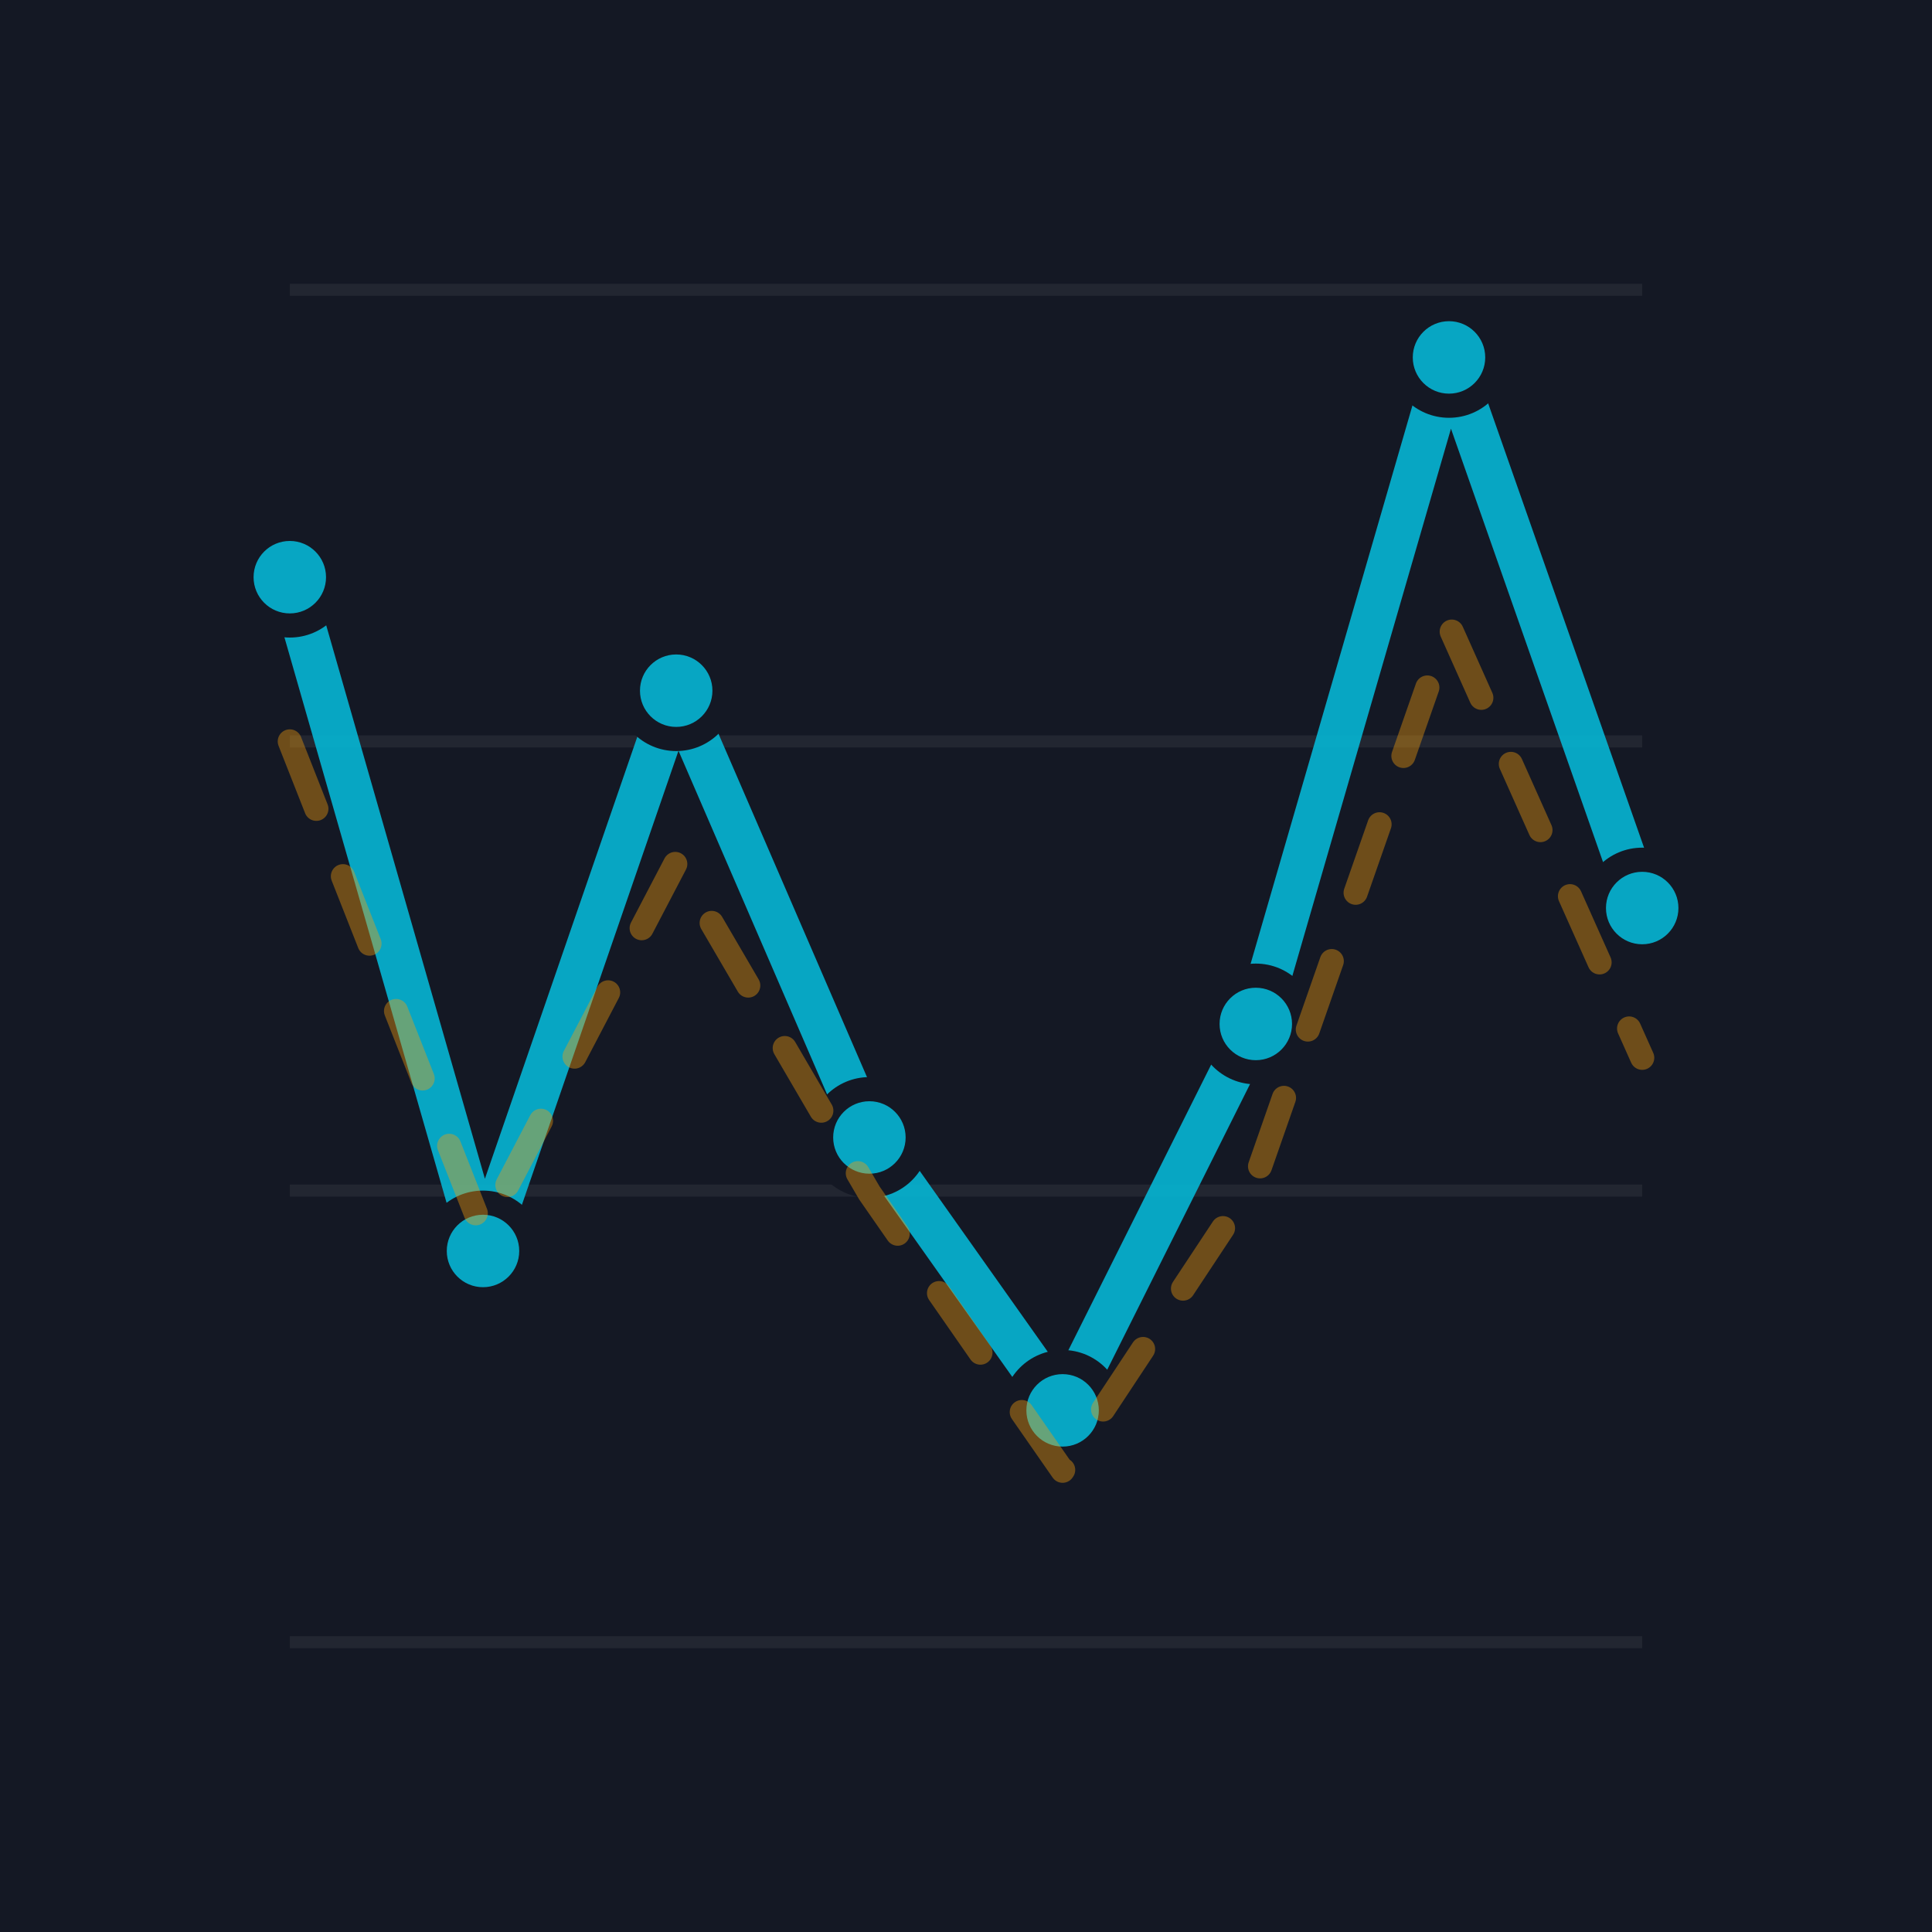
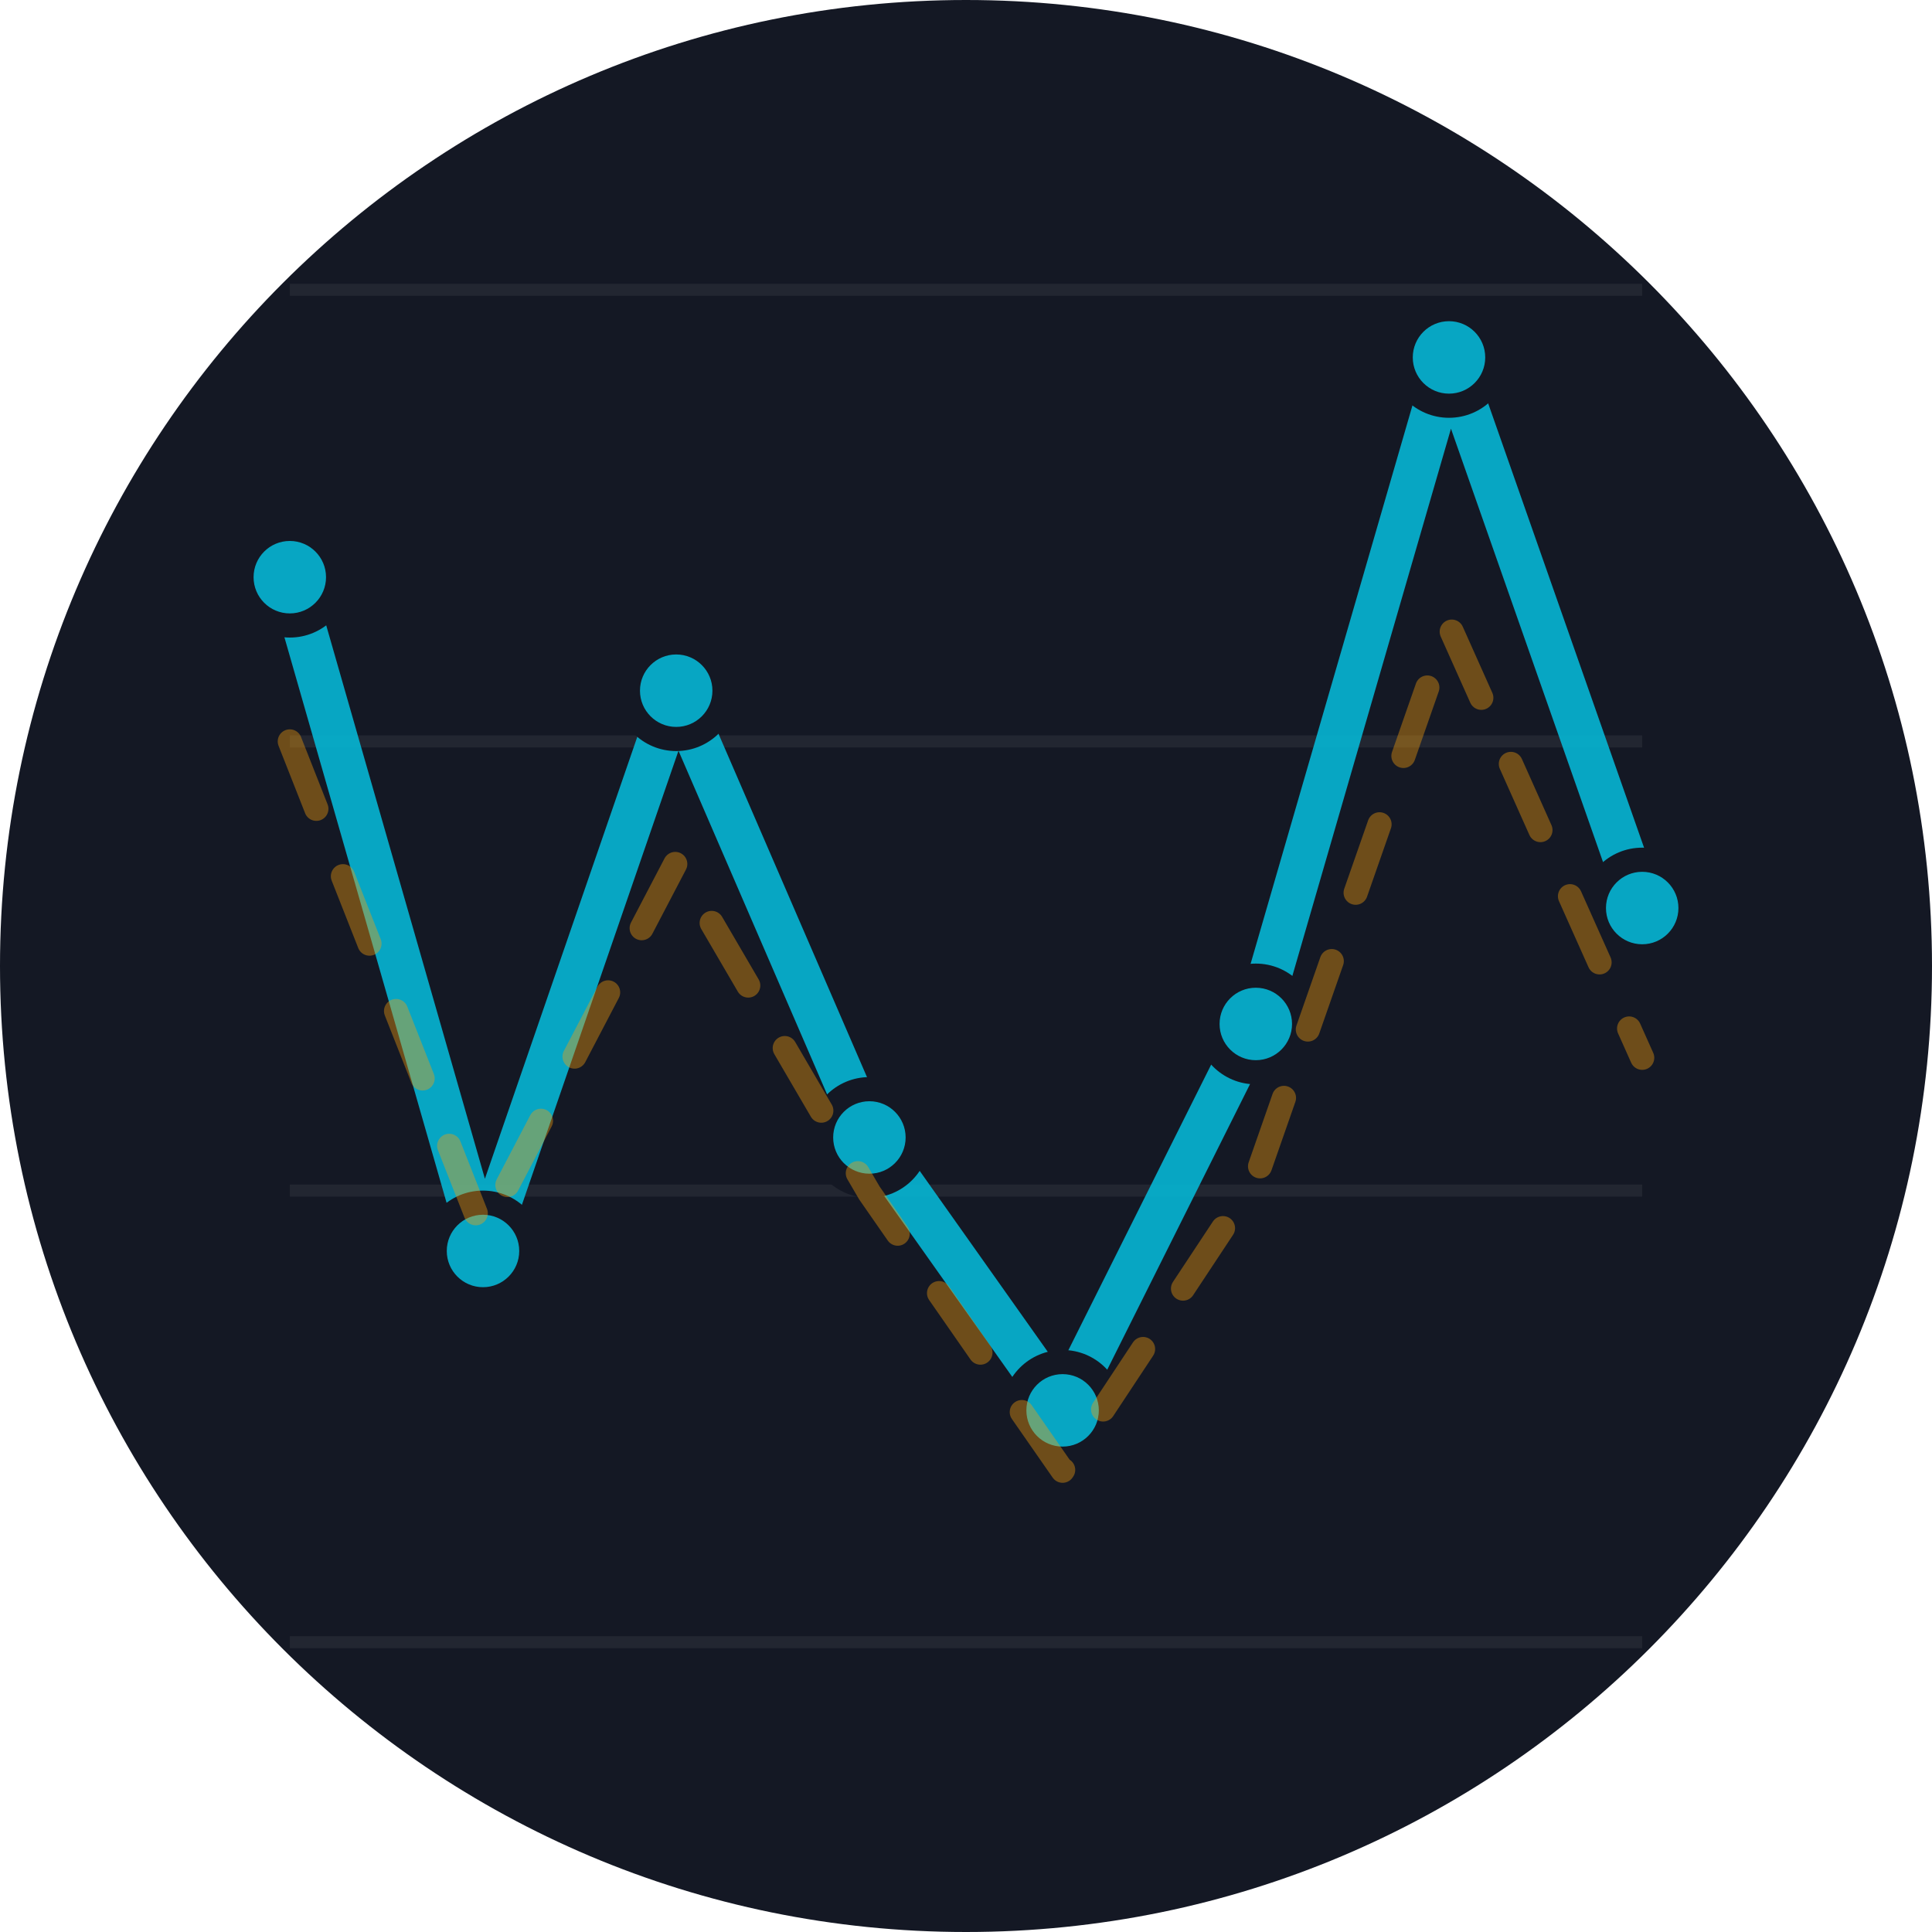
<svg xmlns="http://www.w3.org/2000/svg" viewBox="0 0 80 80" fill="none" width="40" height="40">
-   <rect width="80" height="80" fill="#141824" />
-   <line x1="12" y1="12.0" x2="68" y2="12.0" stroke="rgba(255,255,255,0.06)" stroke-width="0.5" />
-   <line x1="12" y1="30.7" x2="68" y2="30.7" stroke="rgba(255,255,255,0.06)" stroke-width="0.5" />
-   <line x1="12" y1="49.3" x2="68" y2="49.3" stroke="rgba(255,255,255,0.06)" stroke-width="0.5" />
-   <line x1="12" y1="68.0" x2="68" y2="68.0" stroke="rgba(255,255,255,0.06)" stroke-width="0.5" />
-   <path d="M12.0,23.9 L20.0,51.8 L28.0,28.6 L36.0,47.1 L44.0,58.4 L52.0,42.4 L60.0,14.8 L68.0,37.6 " fill="none" stroke="#06b6d4" stroke-width="1.8" stroke-linecap="round" stroke-linejoin="round" opacity="0.9" />
-   <circle cx="12.0" cy="23.9" r="2.5" fill="#141824" />
-   <circle cx="12.0" cy="23.9" r="1.5" fill="#06b6d4" opacity="0.9" />
-   <circle cx="20.0" cy="51.8" r="2.5" fill="#141824" />
-   <circle cx="20.0" cy="51.8" r="1.5" fill="#06b6d4" opacity="0.9" />
-   <circle cx="28.0" cy="28.6" r="2.5" fill="#141824" />
-   <circle cx="28.0" cy="28.6" r="1.5" fill="#06b6d4" opacity="0.9" />
-   <circle cx="36.0" cy="47.1" r="2.5" fill="#141824" />
-   <circle cx="36.0" cy="47.1" r="1.5" fill="#06b6d4" opacity="0.9" />
-   <circle cx="44.0" cy="58.4" r="2.5" fill="#141824" />
-   <circle cx="44.0" cy="58.4" r="1.5" fill="#06b6d4" opacity="0.9" />
-   <circle cx="52.0" cy="42.4" r="2.5" fill="#141824" />
-   <circle cx="52.0" cy="42.4" r="1.5" fill="#06b6d4" opacity="0.9" />
-   <circle cx="60.0" cy="14.8" r="2.5" fill="#141824" />
-   <circle cx="60.0" cy="14.8" r="1.5" fill="#06b6d4" opacity="0.9" />
-   <circle cx="68.0" cy="37.6" r="2.5" fill="#141824" />
-   <circle cx="68.0" cy="37.6" r="1.5" fill="#06b6d4" opacity="0.9" />
-   <path d="M12.0,30.7 L20.0,51.0 L28.0,35.7 L36.0,49.4 L44.0,60.9 L52.0,48.8 L60.0,25.9 L68.0,43.8 " fill="none" stroke="#f59e0b" stroke-width="1" stroke-linecap="round" stroke-linejoin="round" opacity="0.4" stroke-dasharray="3,3" />
+   <defs>
+     <clipPath id="vc645088871">
+       <circle cx="40" cy="40" r="40" />
+     </clipPath>
+   </defs>
+   <g clip-path="url(#vc645088871)">
+     <rect width="80" height="80" fill="#141824" />
+     <line x1="12" y1="12.0" x2="68" y2="12.0" stroke="rgba(255,255,255,0.06)" stroke-width="0.5" />
+     <line x1="12" y1="30.7" x2="68" y2="30.7" stroke="rgba(255,255,255,0.06)" stroke-width="0.5" />
+     <line x1="12" y1="49.3" x2="68" y2="49.3" stroke="rgba(255,255,255,0.06)" stroke-width="0.5" />
+     <line x1="12" y1="68.0" x2="68" y2="68.0" stroke="rgba(255,255,255,0.06)" stroke-width="0.5" />
+     <path d="M12.0,23.9 L20.0,51.8 L28.0,28.6 L36.0,47.1 L44.0,58.4 L52.0,42.4 L60.0,14.8 L68.0,37.6 " fill="none" stroke="#06b6d4" stroke-width="1.8" stroke-linecap="round" stroke-linejoin="round" opacity="0.9" />
+     <circle cx="12.0" cy="23.9" r="2.5" fill="#141824" />
+     <circle cx="12.0" cy="23.9" r="1.5" fill="#06b6d4" opacity="0.9" />
+     <circle cx="20.0" cy="51.8" r="2.5" fill="#141824" />
+     <circle cx="20.0" cy="51.8" r="1.5" fill="#06b6d4" opacity="0.9" />
+     <circle cx="28.0" cy="28.6" r="2.5" fill="#141824" />
+     <circle cx="28.0" cy="28.6" r="1.5" fill="#06b6d4" opacity="0.9" />
+     <circle cx="36.0" cy="47.1" r="2.5" fill="#141824" />
+     <circle cx="36.0" cy="47.1" r="1.5" fill="#06b6d4" opacity="0.9" />
+     <circle cx="44.0" cy="58.4" r="2.5" fill="#141824" />
+     <circle cx="44.0" cy="58.4" r="1.5" fill="#06b6d4" opacity="0.9" />
+     <circle cx="52.0" cy="42.4" r="2.5" fill="#141824" />
+     <circle cx="52.0" cy="42.4" r="1.5" fill="#06b6d4" opacity="0.9" />
+     <circle cx="60.0" cy="14.8" r="2.5" fill="#141824" />
+     <circle cx="60.0" cy="14.8" r="1.5" fill="#06b6d4" opacity="0.9" />
+     <circle cx="68.0" cy="37.6" r="2.5" fill="#141824" />
+     <circle cx="68.0" cy="37.6" r="1.5" fill="#06b6d4" opacity="0.9" />
+     <path d="M12.0,30.7 L20.0,51.0 L28.0,35.7 L36.0,49.4 L44.0,60.9 L52.0,48.8 L60.0,25.9 L68.0,43.8 " fill="none" stroke="#f59e0b" stroke-width="1" stroke-linecap="round" stroke-linejoin="round" opacity="0.4" stroke-dasharray="3,3" />
+   </g>
</svg>
